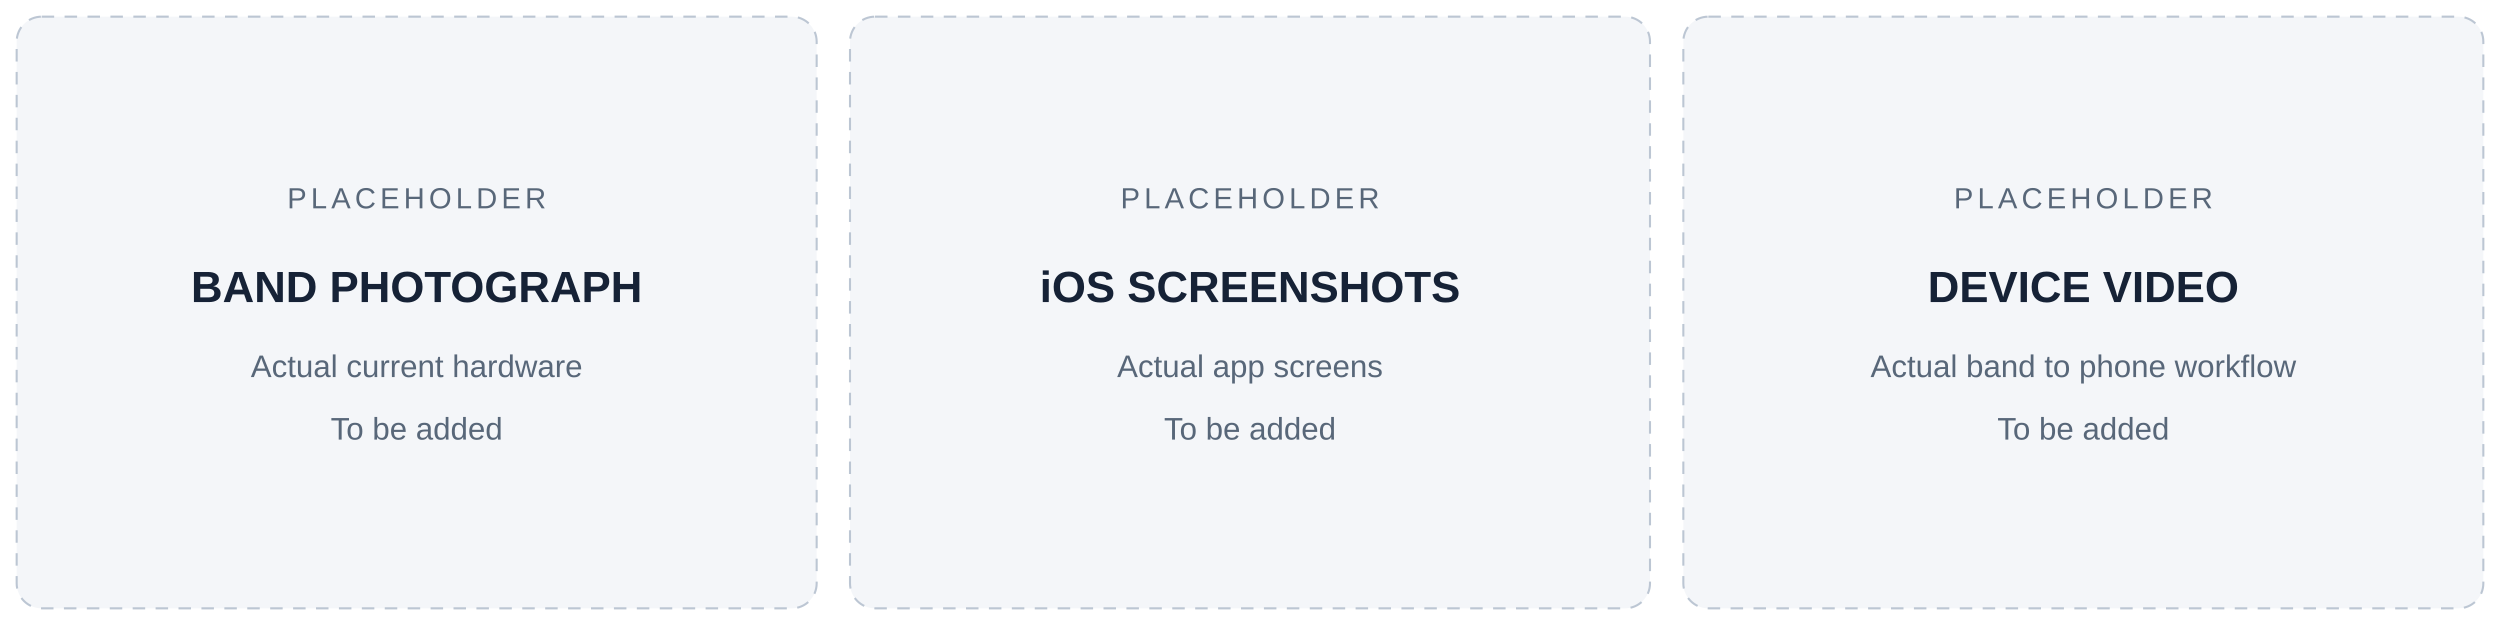
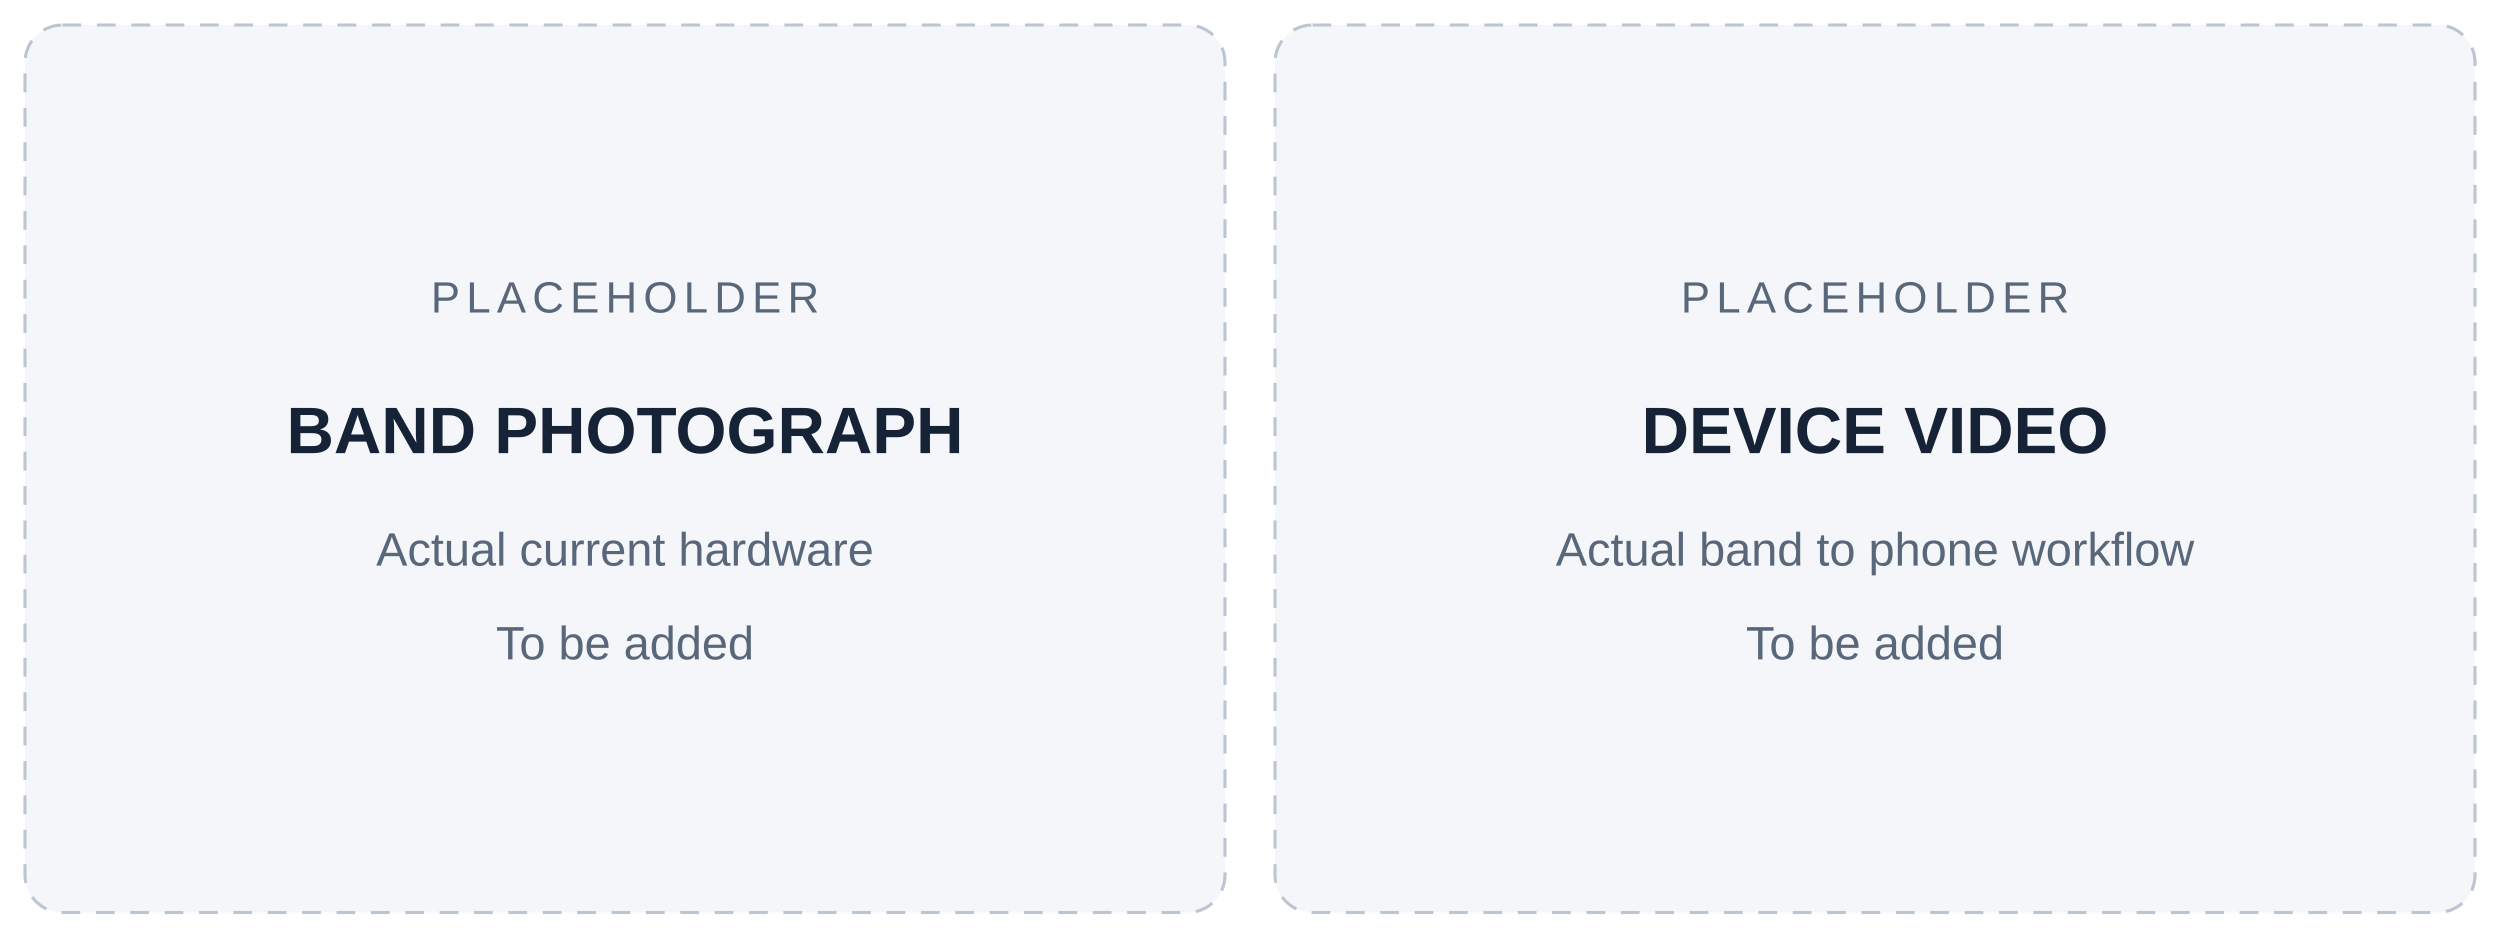
- <svg xmlns="http://www.w3.org/2000/svg" width="1200" height="300" viewBox="0 0 1200 300" role="img" aria-labelledby="title desc">
+ <svg xmlns="http://www.w3.org/2000/svg" width="800" height="300" viewBox="0 0 800 300" role="img" aria-labelledby="title desc">
  <rect x="8" y="8" width="384" height="284" rx="12" fill="#f4f6f9" stroke="#bcc6d3" stroke-dasharray="6 5" />
  <g text-anchor="middle" font-family="Arial, sans-serif">
    <text x="200" y="100" fill="#586779" font-size="14" letter-spacing="2">PLACEHOLDER</text>
    <text x="200" y="145" fill="#162236" font-size="21" font-weight="bold">BAND PHOTOGRAPH</text>
    <text x="200" y="181" fill="#586779" font-size="15">Actual current hardware</text>
    <text x="200" y="211" fill="#586779" font-size="15">To be added</text>
  </g>
  <rect x="408" y="8" width="384" height="284" rx="12" fill="#f4f6f9" stroke="#bcc6d3" stroke-dasharray="6 5" />
  <g text-anchor="middle" font-family="Arial, sans-serif">
    <text x="600" y="100" fill="#586779" font-size="14" letter-spacing="2">PLACEHOLDER</text>
-     <text x="600" y="145" fill="#162236" font-size="21" font-weight="bold">iOS SCREENSHOTS</text>
-     <text x="600" y="181" fill="#586779" font-size="15">Actual app screens</text>
+     <text x="600" y="145" fill="#162236" font-size="21" font-weight="bold">DEVICE VIDEO</text>
+     <text x="600" y="181" fill="#586779" font-size="15">Actual band to phone workflow</text>
    <text x="600" y="211" fill="#586779" font-size="15">To be added</text>
  </g>
-   <rect x="808" y="8" width="384" height="284" rx="12" fill="#f4f6f9" stroke="#bcc6d3" stroke-dasharray="6 5" />
-   <g text-anchor="middle" font-family="Arial, sans-serif">
-     <text x="1000" y="100" fill="#586779" font-size="14" letter-spacing="2">PLACEHOLDER</text>
-     <text x="1000" y="145" fill="#162236" font-size="21" font-weight="bold">DEVICE VIDEO</text>
-     <text x="1000" y="181" fill="#586779" font-size="15">Actual band to phone workflow</text>
-     <text x="1000" y="211" fill="#586779" font-size="15">To be added</text>
-   </g>
</svg>
